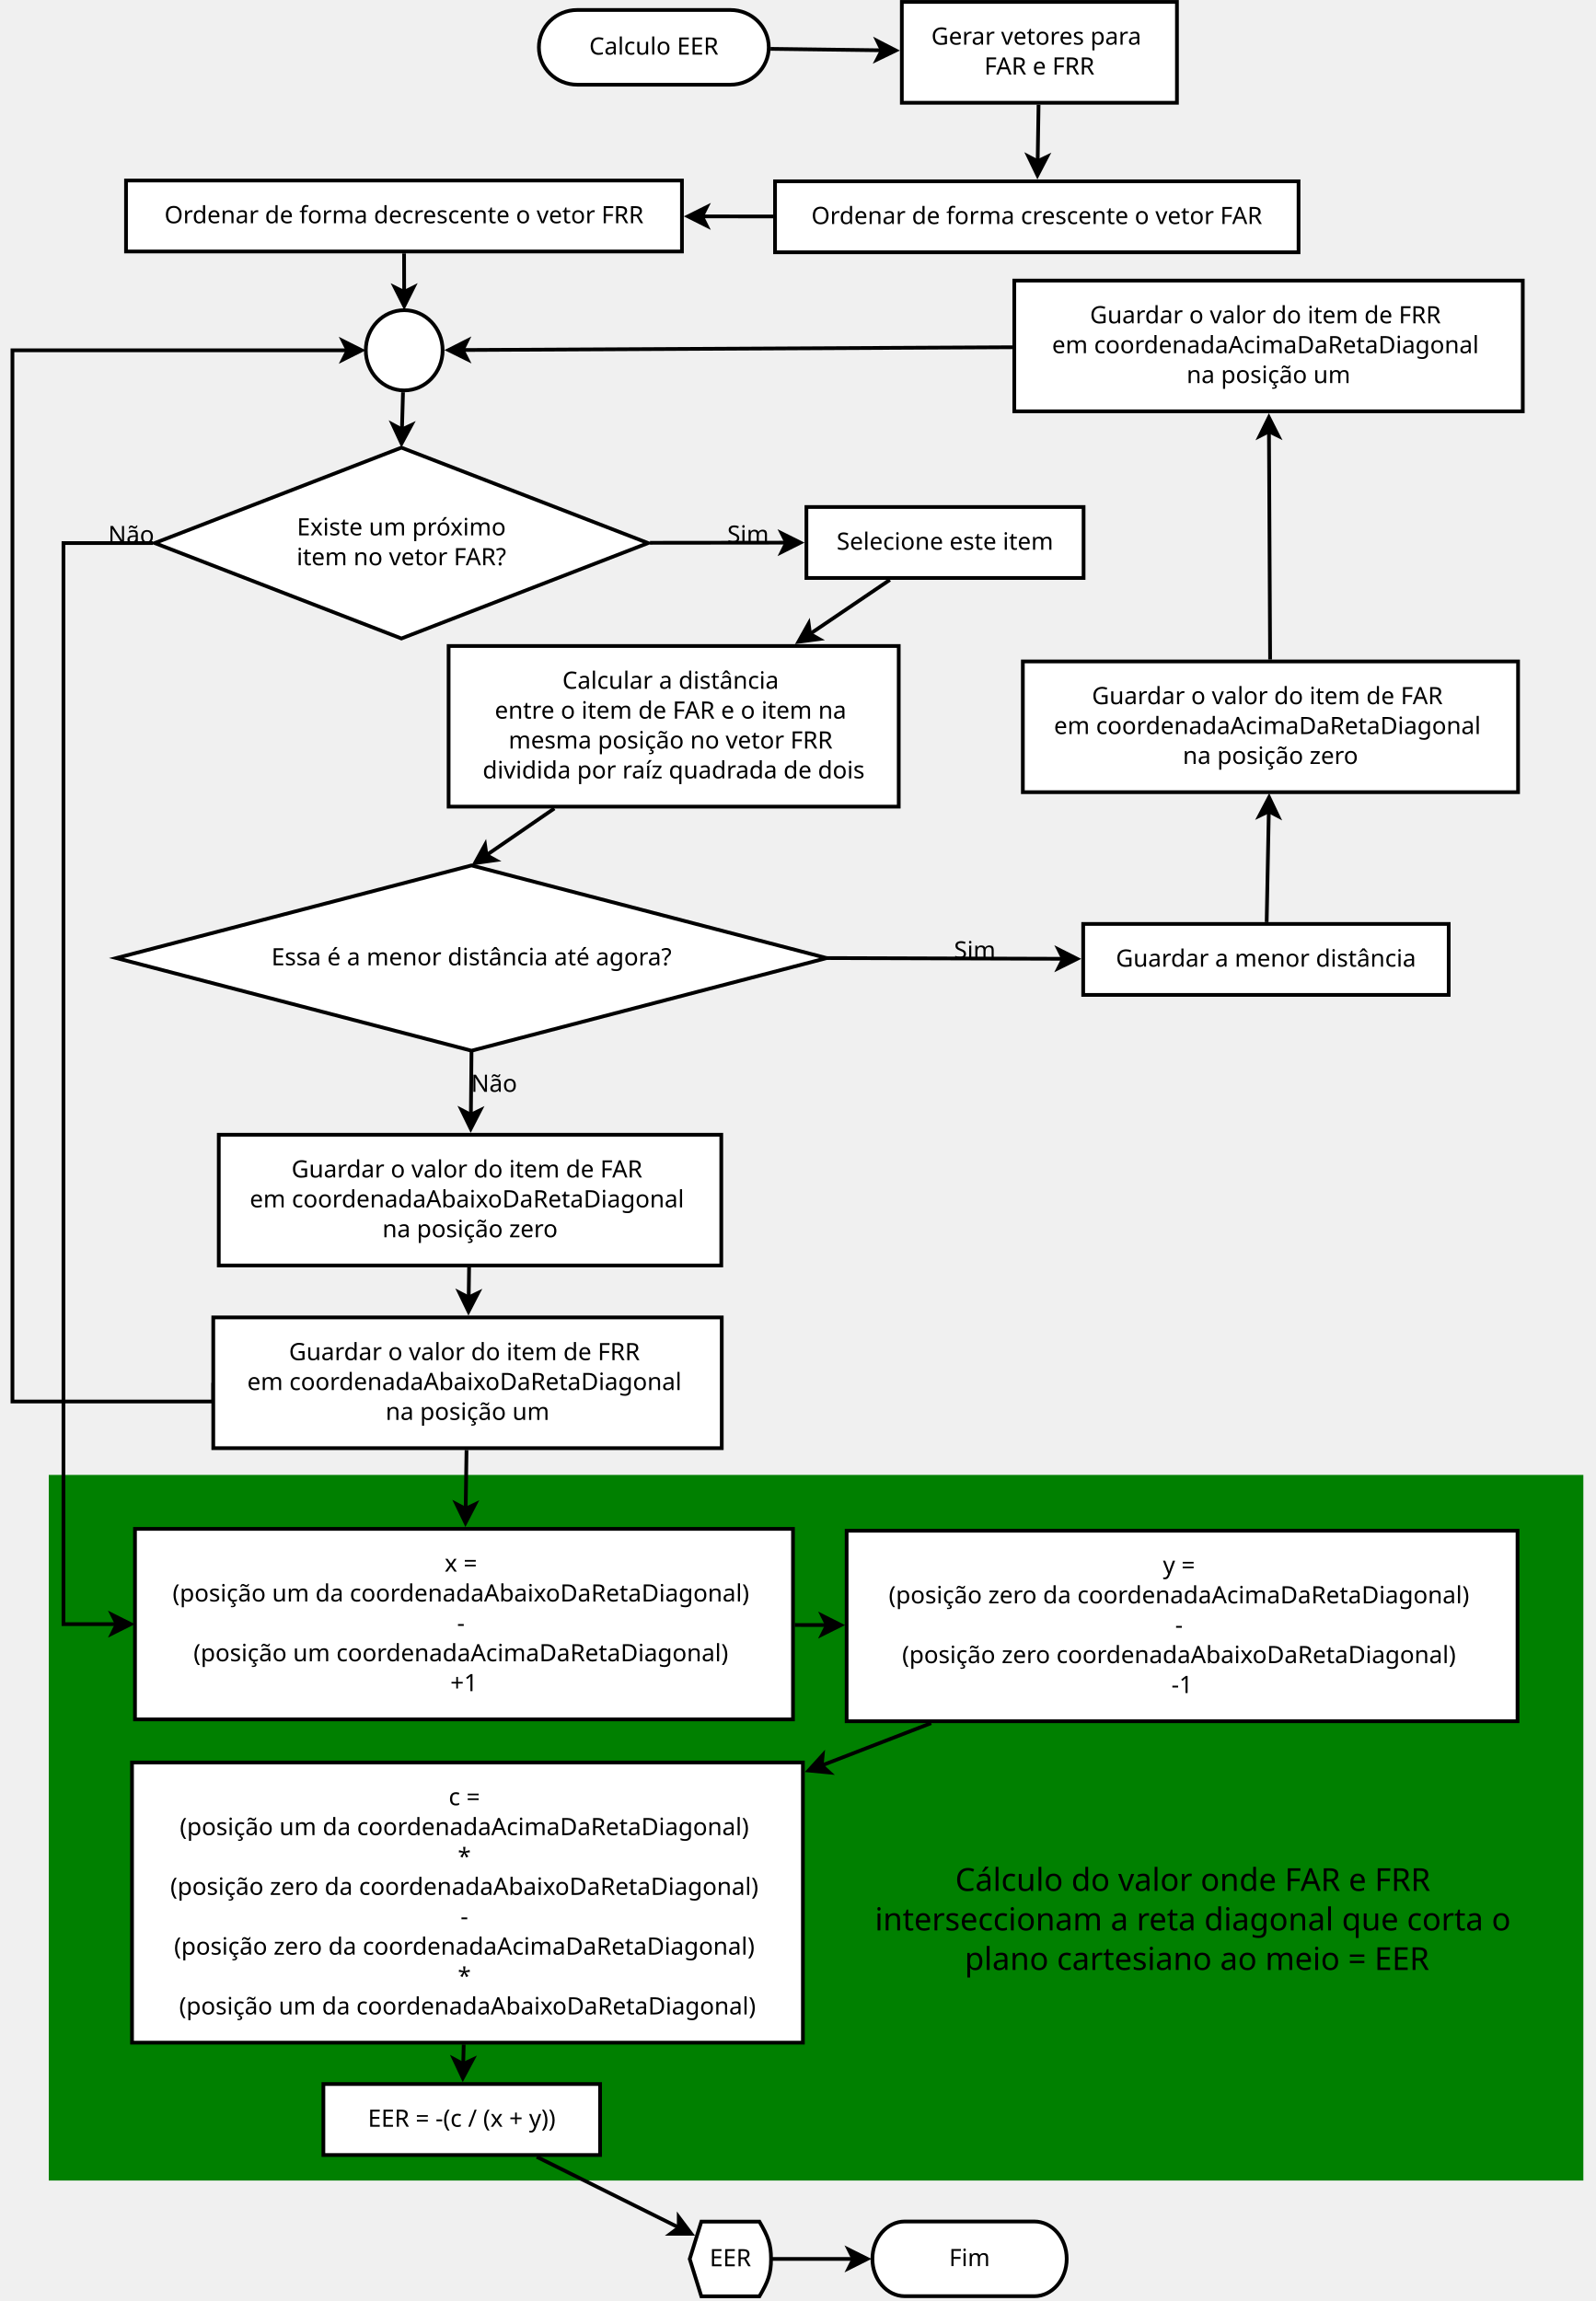
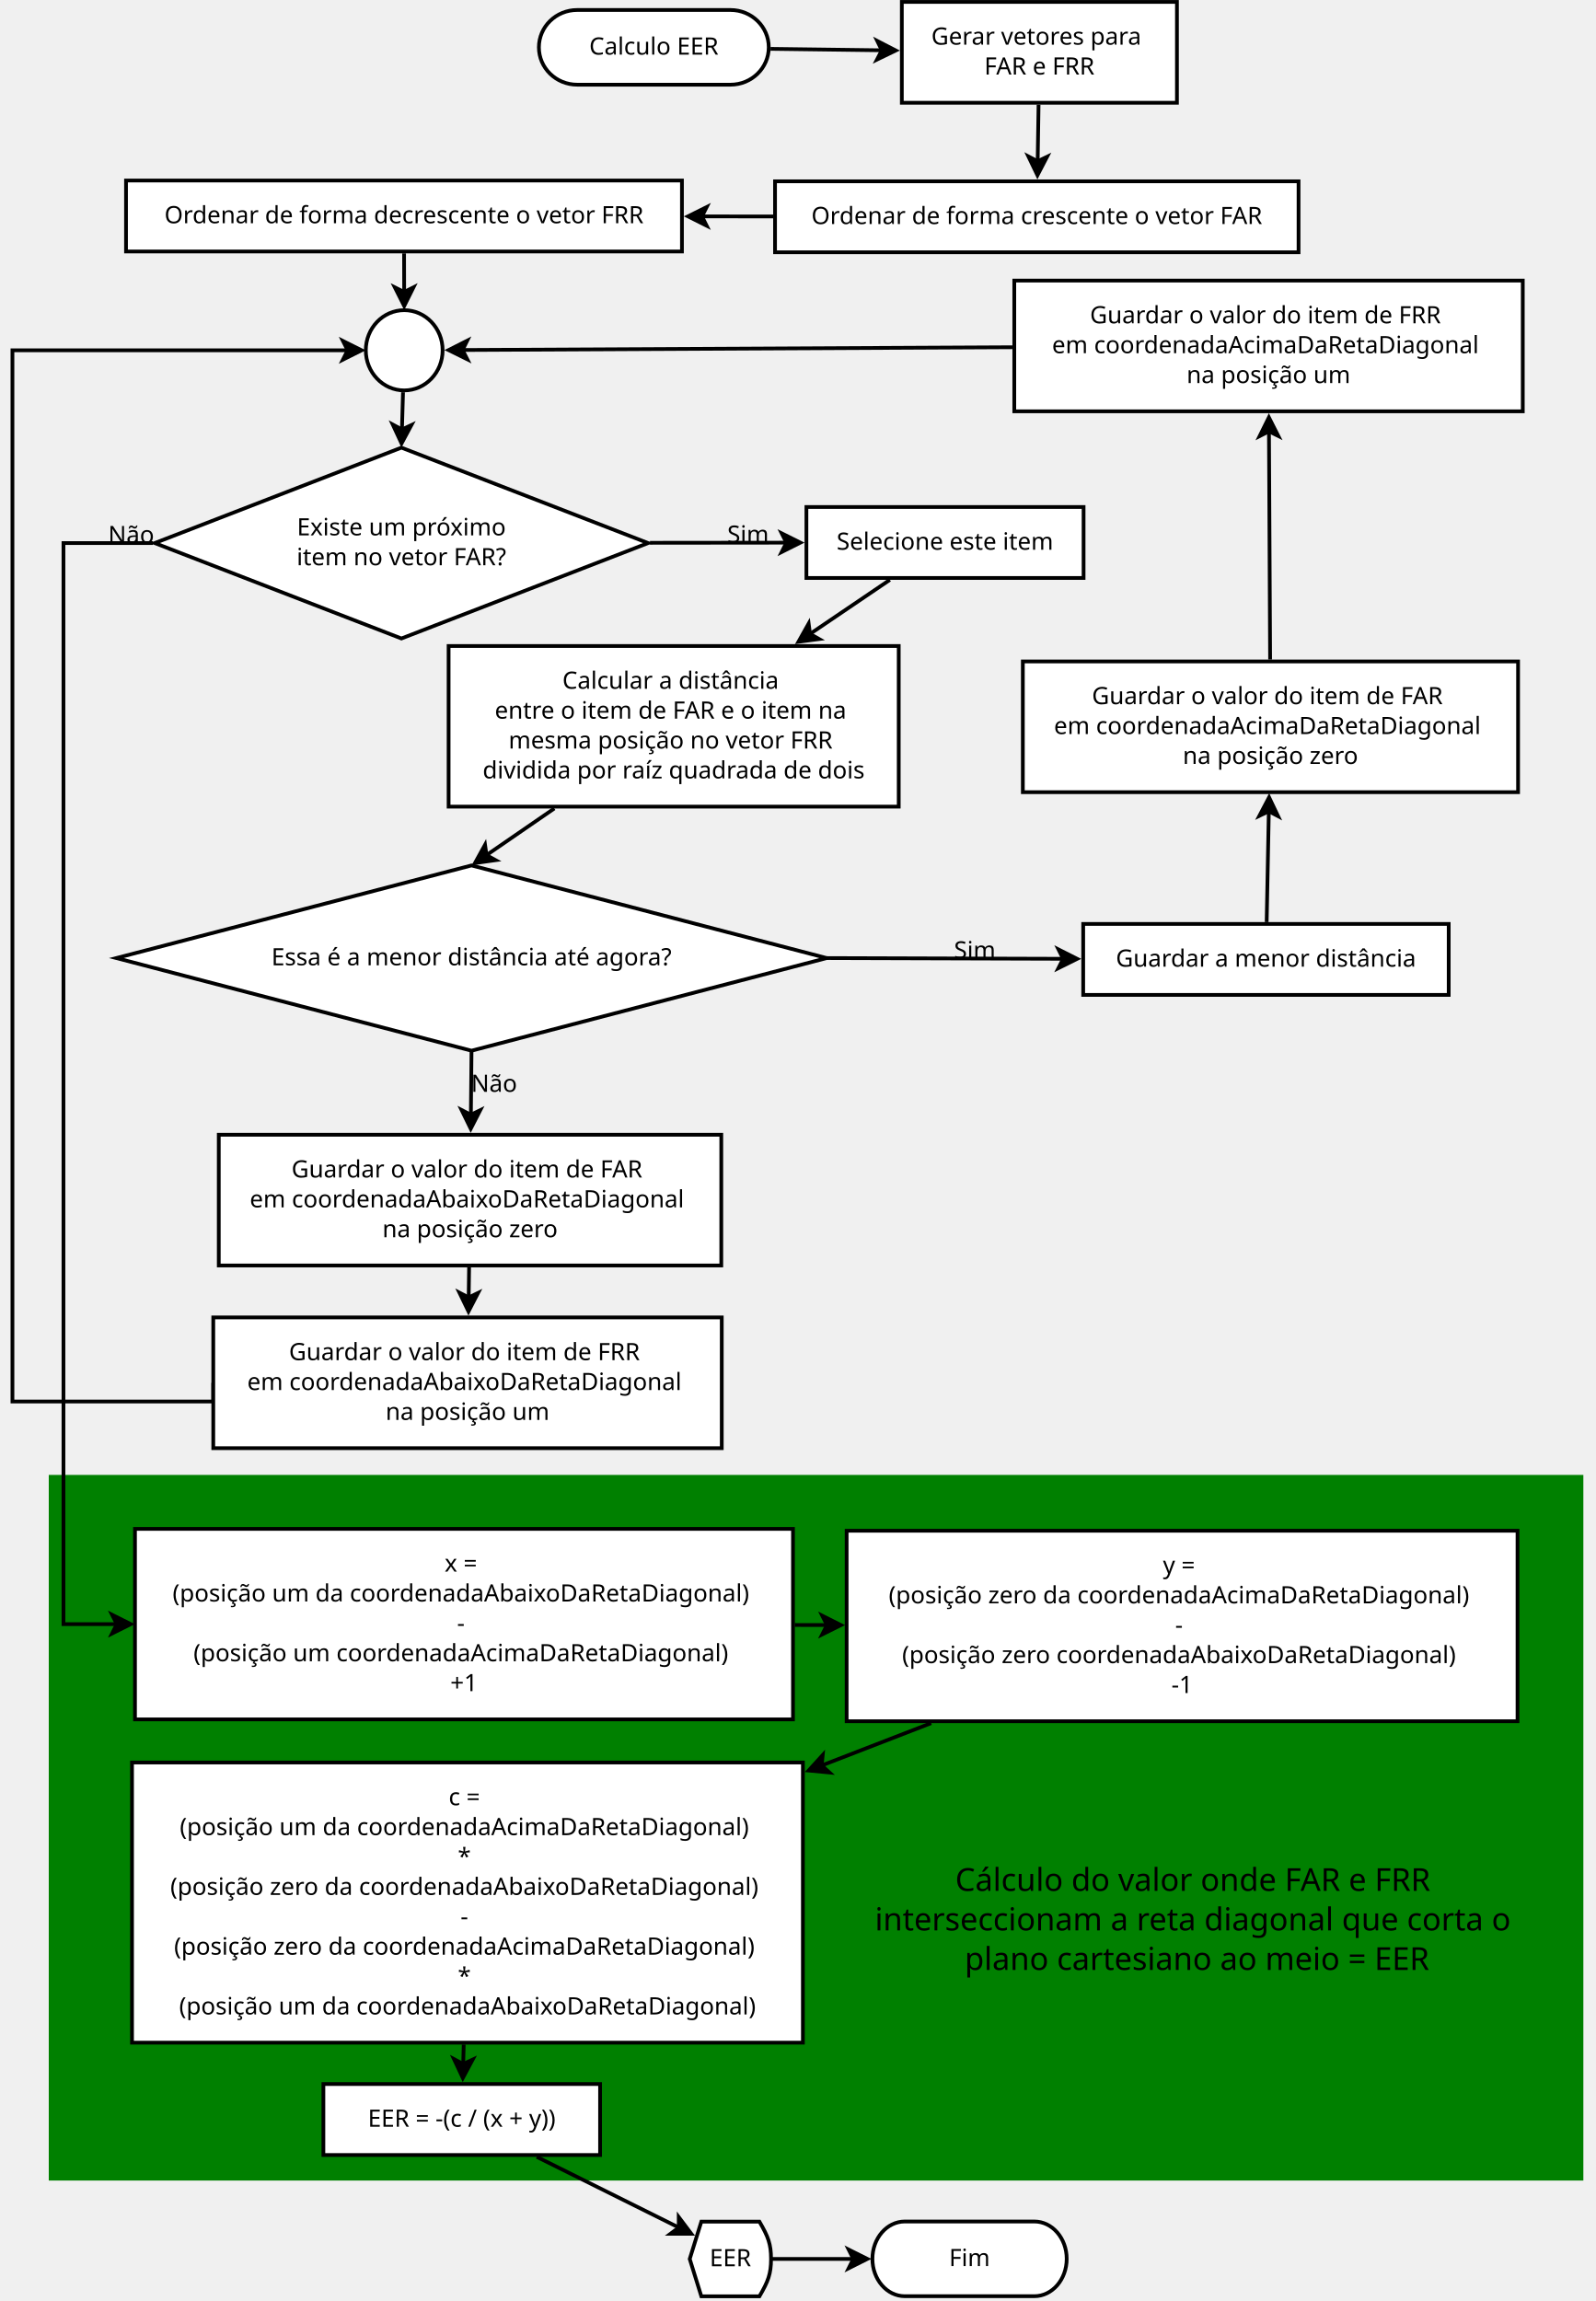
<svg xmlns="http://www.w3.org/2000/svg" width="43cm" height="62cm" viewBox="42 167 844 1232" version="1.1" id="svg1473">
  <defs id="defs1088" />
  <g id="Segundo plano">
    <rect style="fill:#008000;fill-opacity:1;stroke-opacity:1;stroke-width:2;stroke:none" x="62.885" y="956.7" width="821.635" height="377.805" rx="0" ry="0" id="rect1090" />
    <g id="g1098">
      <path style="fill: #ffffff; fill-opacity: 1; stroke-opacity: 1; stroke-width: 2; stroke: #000000" fill-rule="evenodd" d="M 345.815 172.346 L 427.865,172.346 C 439.193,172.346 448.377,181.301 448.377,192.346 C 448.377,203.392 439.193,212.346 427.865,212.346 L 345.815,212.346 C 334.486,212.346 325.302,203.392 325.302,192.346 C 325.302,181.301 334.486,172.346 345.815,172.346z" id="path1092" />
-       <text font-size="12.8" style="fill: #000000; fill-opacity: 1; stroke: none;text-anchor:middle;font-family:sans-serif;font-style:normal;font-weight:normal" x="386.84" y="196.228" id="text1096">
+       <text font-size="12.8px" style="font-style:normal;font-weight:normal;font-family:sans-serif;text-anchor:middle;fill:#000000;fill-opacity:1;stroke:none" x="386.84" y="196.228" id="text1096">
        <tspan x="386.84" y="196.228" id="tspan1094">Calculo EER</tspan>
      </text>
    </g>
    <g id="g1106">
      <rect style="fill: #ffffff; fill-opacity: 1; stroke-opacity: 1; stroke-width: 2; stroke: #000000" x="104.247" y="263.652" width="297.65" height="38" rx="0" ry="0" id="rect1100" />
-       <text font-size="12.8" style="fill: #000000; fill-opacity: 1; stroke: none;text-anchor:middle;font-family:sans-serif;font-style:normal;font-weight:normal" x="253.072" y="286.533" id="text1104">
+       <text font-size="12.8px" style="font-style:normal;font-weight:normal;font-family:sans-serif;text-anchor:middle;fill:#000000;fill-opacity:1;stroke:none" x="253.072" y="286.533" id="text1104">
        <tspan x="253.072" y="286.533" id="tspan1102">Ordenar de forma decrescente o vetor FRR</tspan>
      </text>
    </g>
    <g id="g1116">
      <polygon style="fill: #ffffff; fill-opacity: 1; stroke-opacity: 1; stroke-width: 2; stroke: #000000" fill-rule="evenodd" points="251.699,406.674 383.768,457.765 251.699,508.857 119.631,457.765 " id="polygon1108" />
-       <text font-size="12.8" style="fill: #000000; fill-opacity: 1; stroke: none;text-anchor:middle;font-family:sans-serif;font-style:normal;font-weight:normal" x="251.699" y="453.647" id="text1114">
+       <text font-size="12.8px" style="font-style:normal;font-weight:normal;font-family:sans-serif;text-anchor:middle;fill:#000000;fill-opacity:1;stroke:none" x="251.699" y="453.647" id="text1114">
        <tspan xml:space="preserve" x="251.699" y="453.647" id="tspan1110"> Existe um próximo</tspan>
        <tspan x="251.699" y="469.647" id="tspan1112">item no vetor FAR?</tspan>
      </text>
    </g>
-     <text font-size="12.8" style="fill: #000000; fill-opacity: 1; stroke: none;text-anchor:start;font-family:sans-serif;font-style:normal;font-weight:normal" x="575.918" y="206.084" id="text1120">
+     <text font-size="12.8px" style="font-style:normal;font-weight:normal;font-family:sans-serif;text-anchor:start;fill:#000000;fill-opacity:1;stroke:none" x="575.918" y="206.084" id="text1120">
      <tspan x="575.918" y="206.084" id="tspan1118" />
    </text>
    <g id="g1128">
      <rect style="fill: #ffffff; fill-opacity: 1; stroke-opacity: 1; stroke-width: 2; stroke: #000000" x="468.534" y="438.458" width="148.4" height="38" rx="0" ry="0" id="rect1122" />
-       <text font-size="12.8" style="fill: #000000; fill-opacity: 1; stroke: none;text-anchor:middle;font-family:sans-serif;font-style:normal;font-weight:normal" x="542.734" y="461.339" id="text1126">
+       <text font-size="12.8px" style="font-style:normal;font-weight:normal;font-family:sans-serif;text-anchor:middle;fill:#000000;fill-opacity:1;stroke:none" x="542.734" y="461.339" id="text1126">
        <tspan x="542.734" y="461.339" id="tspan1124">Selecione este item</tspan>
      </text>
    </g>
    <g id="g1134">
      <line style="fill: none; stroke-opacity: 1; stroke-width: 2; stroke: #000000" x1="384.768" y1="457.625" x2="457.806" y2="457.548" id="line1130" />
      <polygon style="fill: #000000; fill-opacity: 1; stroke-opacity: 1; stroke-width: 2; stroke: #000000" fill-rule="evenodd" points="465.306,457.54 455.311,462.55 457.806,457.548 455.3,452.55 " id="polygon1132" />
    </g>
-     <text font-size="12.8" style="fill: #000000; fill-opacity: 1; stroke: none;text-anchor:start;font-family:sans-serif;font-style:normal;font-weight:normal" x="426.154" y="457.582" id="text1138">
+     <text font-size="12.8px" style="font-style:normal;font-weight:normal;font-family:sans-serif;text-anchor:start;fill:#000000;fill-opacity:1;stroke:none" x="426.154" y="457.582" id="text1138">
      <tspan x="426.154" y="457.582" id="tspan1136">Sim</tspan>
    </text>
    <g id="g1152">
      <rect style="fill: #ffffff; fill-opacity: 1; stroke-opacity: 1; stroke-width: 2; stroke: #000000" x="276.962" y="512.884" width="241" height="86" rx="0" ry="0" id="rect1140" />
-       <text font-size="12.8" style="fill: #000000; fill-opacity: 1; stroke: none;text-anchor:middle;font-family:sans-serif;font-style:normal;font-weight:normal" x="397.462" y="535.765" id="text1150">
+       <text font-size="12.8px" style="font-style:normal;font-weight:normal;font-family:sans-serif;text-anchor:middle;fill:#000000;fill-opacity:1;stroke:none" x="397.462" y="535.765" id="text1150">
        <tspan x="397.462" y="535.765" id="tspan1142">Calcular a distância</tspan>
-         <tspan x="397.462" y="551.765" id="tspan1144">entre o item de FAR e o item na </tspan>
+         <tspan x="397.462" y="551.765" id="tspan1144">entre o item de FAR e o item na</tspan>
        <tspan x="397.462" y="567.765" id="tspan1146">mesma posição no vetor FRR</tspan>
        <tspan x="397.462" y="583.765" id="tspan1148">dividida por raíz quadrada de dois</tspan>
      </text>
    </g>
    <g id="g1158">
      <line style="fill: none; stroke-opacity: 1; stroke-width: 2; stroke: #000000" x1="513.208" y1="477.463" x2="470.471" y2="506.418" id="line1154" />
      <polygon style="fill: #000000; fill-opacity: 1; stroke-opacity: 1; stroke-width: 2; stroke: #000000" fill-rule="evenodd" points="464.262,510.625 469.736,500.877 470.471,506.418 475.345,509.156 " id="polygon1156" />
    </g>
    <g id="g1166">
      <polygon style="fill: #ffffff; fill-opacity: 1; stroke-opacity: 1; stroke-width: 2; stroke: #000000" fill-rule="evenodd" points="289.228,630.366 479.387,679.967 289.228,729.567 99.068,679.967 " id="polygon1160" />
-       <text font-size="12.8" style="fill: #000000; fill-opacity: 1; stroke: none;text-anchor:middle;font-family:sans-serif;font-style:normal;font-weight:normal" x="289.228" y="683.848" id="text1164">
+       <text font-size="12.8px" style="font-style:normal;font-weight:normal;font-family:sans-serif;text-anchor:middle;fill:#000000;fill-opacity:1;stroke:none" x="289.228" y="683.848" id="text1164">
        <tspan x="289.228" y="683.848" id="tspan1162">Essa é a menor distância até agora?</tspan>
      </text>
    </g>
    <g id="g1172">
      <line style="fill: none; stroke-opacity: 1; stroke-width: 2; stroke: #000000" x1="333.568" y1="599.853" x2="297.248" y2="624.847" id="line1168" />
      <polygon style="fill: #000000; fill-opacity: 1; stroke-opacity: 1; stroke-width: 2; stroke: #000000" fill-rule="evenodd" points="291.07,629.098 296.473,619.31 297.248,624.847 302.142,627.548 " id="polygon1170" />
    </g>
    <g id="g1180">
      <ellipse style="fill: #ffffff; fill-opacity: 1; stroke-opacity: 1; stroke-width: 2; stroke: #000000" cx="253.193" cy="354.555" rx="20.567" ry="21.481" id="ellipse1174" />
-       <text font-size="12.8" style="fill: #000000; fill-opacity: 1; stroke: none;text-anchor:middle;font-family:sans-serif;font-style:normal;font-weight:normal" x="253.193" y="358.436" id="text1178">
+       <text font-size="12.8px" style="font-style:normal;font-weight:normal;font-family:sans-serif;text-anchor:middle;fill:#000000;fill-opacity:1;stroke:none" x="253.193" y="358.436" id="text1178">
        <tspan x="253.193" y="358.436" id="tspan1176" />
      </text>
    </g>
    <g id="g1186">
      <line style="fill: none; stroke-opacity: 1; stroke-width: 2; stroke: #000000" x1="253.12" y1="302.656" x2="253.17" y2="323.338" id="line1182" />
      <polygon style="fill: #000000; fill-opacity: 1; stroke-opacity: 1; stroke-width: 2; stroke: #000000" fill-rule="evenodd" points="253.189,330.838 248.164,320.85 253.17,323.338 258.164,320.826 " id="polygon1184" />
    </g>
    <g id="g1194">
      <rect style="fill: #ffffff; fill-opacity: 1; stroke-opacity: 1; stroke-width: 2; stroke: #000000" x="616.724" y="661.69" width="195.7" height="38" rx="0" ry="0" id="rect1188" />
-       <text font-size="12.8" style="fill: #000000; fill-opacity: 1; stroke: none;text-anchor:middle;font-family:sans-serif;font-style:normal;font-weight:normal" x="714.574" y="684.571" id="text1192">
+       <text font-size="12.8px" style="font-style:normal;font-weight:normal;font-family:sans-serif;text-anchor:middle;fill:#000000;fill-opacity:1;stroke:none" x="714.574" y="684.571" id="text1192">
        <tspan x="714.574" y="684.571" id="tspan1190">Guardar a menor distância</tspan>
      </text>
    </g>
    <g id="g1200">
      <line style="fill: none; stroke-opacity: 1; stroke-width: 2; stroke: #000000" x1="479.388" y1="679.968" x2="605.985" y2="680.357" id="line1196" />
      <polygon style="fill: #000000; fill-opacity: 1; stroke-opacity: 1; stroke-width: 2; stroke: #000000" fill-rule="evenodd" points="613.485,680.38 603.47,685.349 605.985,680.357 603.5,675.349 " id="polygon1198" />
    </g>
-     <text font-size="12.8" style="fill: #000000; fill-opacity: 1; stroke: none;text-anchor:start;font-family:sans-serif;font-style:normal;font-weight:normal" x="547.554" y="680.176" id="text1204">
+     <text font-size="12.8px" style="font-style:normal;font-weight:normal;font-family:sans-serif;text-anchor:start;fill:#000000;fill-opacity:1;stroke:none" x="547.554" y="680.176" id="text1204">
      <tspan x="547.554" y="680.176" id="tspan1202">Sim</tspan>
    </text>
    <g id="g1210">
      <line style="fill: none; stroke-opacity: 1; stroke-width: 2; stroke: #000000" x1="289.228" y1="729.568" x2="288.887" y2="763.854" id="line1206" />
      <polygon style="fill: #000000; fill-opacity: 1; stroke-opacity: 1; stroke-width: 2; stroke: #000000" fill-rule="evenodd" points="288.812,771.353 283.912,761.304 288.887,763.854 293.911,761.404 " id="polygon1208" />
    </g>
-     <text font-size="12.8" style="fill: #000000; fill-opacity: 1; stroke: none;text-anchor:start;font-family:sans-serif;font-style:normal;font-weight:normal" x="289.008" y="751.578" id="text1214">
+     <text font-size="12.8px" style="font-style:normal;font-weight:normal;font-family:sans-serif;text-anchor:start;fill:#000000;fill-opacity:1;stroke:none" x="289.008" y="751.578" id="text1214">
      <tspan x="289.008" y="751.578" id="tspan1212">Não</tspan>
    </text>
    <g id="g1222">
      <rect style="fill: #ffffff; fill-opacity: 1; stroke-opacity: 1; stroke-width: 2; stroke: #000000" x="209.918" y="1282.83" width="148.15" height="38" rx="0" ry="0" id="rect1216" />
-       <text font-size="12.8" style="fill: #000000; fill-opacity: 1; stroke: none;text-anchor:middle;font-family:sans-serif;font-style:normal;font-weight:normal" x="283.993" y="1305.71" id="text1220">
+       <text font-size="12.8px" style="font-style:normal;font-weight:normal;font-family:sans-serif;text-anchor:middle;fill:#000000;fill-opacity:1;stroke:none" x="283.993" y="1305.71" id="text1220">
        <tspan x="283.993" y="1305.71" id="tspan1218">EER = -(c / (x + y))</tspan>
      </text>
    </g>
    <g id="g1230">
      <path style="fill: #ffffff; fill-opacity: 1; stroke-opacity: 1; stroke-width: 2; stroke: #000000" fill-rule="evenodd" d="M 412.278 1356.5 L 443.378,1356.5 C 448.043,1364.5 449.598,1368.5 449.598,1376.5 C 449.598,1384.5 448.043,1388.5 443.378,1396.5 L 412.278,1396.5 L 406.058,1376.5 L 412.278,1356.5z" id="path1224" />
-       <text font-size="12.8" style="fill: #000000; fill-opacity: 1; stroke: none;text-anchor:middle;font-family:sans-serif;font-style:normal;font-weight:normal" x="427.828" y="1380.39" id="text1228">
+       <text font-size="12.8px" style="font-style:normal;font-weight:normal;font-family:sans-serif;text-anchor:middle;fill:#000000;fill-opacity:1;stroke:none" x="427.828" y="1380.39" id="text1228">
        <tspan x="427.828" y="1380.39" id="tspan1226">EER</tspan>
      </text>
    </g>
    <g id="g1236">
      <line style="fill: none; stroke-opacity: 1; stroke-width: 2; stroke: #000000" x1="324.181" y1="1321.83" x2="400.191" y2="1359.65" id="line1232" />
      <polygon style="fill: #000000; fill-opacity: 1; stroke-opacity: 1; stroke-width: 2; stroke: #000000" fill-rule="evenodd" points="406.906,1363 395.725,1363.02 400.191,1359.65 400.181,1354.06 " id="polygon1234" />
    </g>
    <g id="g1246">
      <rect style="fill: #ffffff; fill-opacity: 1; stroke-opacity: 1; stroke-width: 2; stroke: #000000" x="519.622" y="168.023" width="147.3" height="54" rx="0" ry="0" id="rect1238" />
-       <text font-size="12.8" style="fill: #000000; fill-opacity: 1; stroke: none;text-anchor:middle;font-family:sans-serif;font-style:normal;font-weight:normal" x="593.272" y="190.904" id="text1244">
-         <tspan x="593.272" y="190.904" id="tspan1240">Gerar vetores para </tspan>
+       <text font-size="12.8px" style="font-style:normal;font-weight:normal;font-family:sans-serif;text-anchor:middle;fill:#000000;fill-opacity:1;stroke:none" x="593.272" y="190.904" id="text1244">
+         <tspan x="593.272" y="190.904" id="tspan1240">Gerar vetores para</tspan>
        <tspan x="593.272" y="206.904" id="tspan1242">FAR e FRR</tspan>
      </text>
    </g>
    <g id="g1252">
      <line style="fill: none; stroke-opacity: 1; stroke-width: 2; stroke: #000000" x1="449.315" y1="193.156" x2="508.884" y2="193.929" id="line1248" />
      <polygon style="fill: #000000; fill-opacity: 1; stroke-opacity: 1; stroke-width: 2; stroke: #000000" fill-rule="evenodd" points="516.383,194.026 506.319,198.896 508.884,193.929 506.449,188.897 " id="polygon1250" />
    </g>
    <g id="g1258">
      <line style="fill: none; stroke-opacity: 1; stroke-width: 2; stroke: #000000" x1="592.831" y1="223.024" x2="592.353" y2="253.339" id="line1254" />
      <polygon style="fill: #000000; fill-opacity: 1; stroke-opacity: 1; stroke-width: 2; stroke: #000000" fill-rule="evenodd" points="592.235,260.838 587.393,250.761 592.353,253.339 597.392,250.919 " id="polygon1256" />
    </g>
-     <text font-size="12.8" style="fill: #000000; fill-opacity: 1; stroke: none;text-anchor:start;font-family:sans-serif;font-style:normal;font-weight:normal" x="575.918" y="206.084" id="text1262">
+     <text font-size="12.8px" style="font-style:normal;font-weight:normal;font-family:sans-serif;text-anchor:start;fill:#000000;fill-opacity:1;stroke:none" x="575.918" y="206.084" id="text1262">
      <tspan x="575.918" y="206.084" id="tspan1260" />
    </text>
    <g id="g1284">
      <rect style="fill: #ffffff; fill-opacity: 1; stroke-opacity: 1; stroke-width: 2; stroke: #000000" x="107.456" y="1110.68" width="359.2" height="150" rx="0" ry="0" id="rect1264" />
-       <text font-size="12.8" style="fill: #000000; fill-opacity: 1; stroke: none;text-anchor:middle;font-family:sans-serif;font-style:normal;font-weight:normal" x="287.056" y="1133.56" id="text1282">
-         <tspan x="287.056" y="1133.56" id="tspan1266">c = </tspan>
+       <text font-size="12.8px" style="font-style:normal;font-weight:normal;font-family:sans-serif;text-anchor:middle;fill:#000000;fill-opacity:1;stroke:none" x="287.056" y="1133.56" id="text1282">
+         <tspan x="287.056" y="1133.56" id="tspan1266">c =</tspan>
        <tspan x="287.056" y="1149.56" id="tspan1268">(posição um da coordenadaAcimaDaRetaDiagonal)</tspan>
        <tspan x="287.056" y="1165.56" id="tspan1270">*</tspan>
        <tspan x="287.056" y="1181.56" id="tspan1272">(posição zero da coordenadaAbaixoDaRetaDiagonal)</tspan>
        <tspan x="287.056" y="1197.56" id="tspan1274">-</tspan>
        <tspan x="287.056" y="1213.56" id="tspan1276">(posição zero da coordenadaAcimaDaRetaDiagonal)</tspan>
        <tspan x="287.056" y="1229.56" id="tspan1278">*</tspan>
        <tspan x="287.056" y="1245.56" id="tspan1280">(posição um da coordenadaAbaixoDaRetaDiagonal)</tspan>
      </text>
    </g>
    <g id="g1300">
      <rect style="fill: #ffffff; fill-opacity: 1; stroke-opacity: 1; stroke-width: 2; stroke: #000000" x="109.045" y="985.592" width="352.3" height="102" rx="0" ry="0" id="rect1286" />
-       <text font-size="12.8" style="fill: #000000; fill-opacity: 1; stroke: none;text-anchor:middle;font-family:sans-serif;font-style:normal;font-weight:normal" x="285.195" y="1008.47" id="text1298">
-         <tspan x="285.195" y="1008.47" id="tspan1288">x = </tspan>
+       <text font-size="12.8px" style="font-style:normal;font-weight:normal;font-family:sans-serif;text-anchor:middle;fill:#000000;fill-opacity:1;stroke:none" x="285.195" y="1008.47" id="text1298">
+         <tspan x="285.195" y="1008.47" id="tspan1288">x =</tspan>
        <tspan x="285.195" y="1024.47" id="tspan1290">(posição um da coordenadaAbaixoDaRetaDiagonal)</tspan>
        <tspan xml:space="preserve" x="285.195" y="1040.47" id="tspan1292"> - </tspan>
        <tspan x="285.195" y="1056.47" id="tspan1294">(posição um coordenadaAcimaDaRetaDiagonal)</tspan>
        <tspan x="285.195" y="1072.47" id="tspan1296">+1</tspan>
      </text>
    </g>
-     <g id="g1306">
-       <line style="fill: none; stroke-opacity: 1; stroke-width: 2; stroke: #000000" x1="286.556" y1="943.377" x2="286.096" y2="974.859" id="line1302" />
-       <polygon style="fill: #000000; fill-opacity: 1; stroke-opacity: 1; stroke-width: 2; stroke: #000000" fill-rule="evenodd" points="285.987,982.358 281.133,972.286 286.096,974.859 291.132,972.432 " id="polygon1304" />
-     </g>
    <g id="g1312">
      <line style="fill: none; stroke-opacity: 1; stroke-width: 2; stroke: #000000" x1="462.333" y1="1037.05" x2="479.526" y2="1037.09" id="line1308" />
      <polygon style="fill: #000000; fill-opacity: 1; stroke-opacity: 1; stroke-width: 2; stroke: #000000" fill-rule="evenodd" points="487.025,1037.11 477.013,1042.09 479.526,1037.09 477.038,1032.09 " id="polygon1310" />
    </g>
    <g id="g1318">
      <line style="fill: none; stroke-opacity: 1; stroke-width: 2; stroke: #000000" x1="535.323" y1="1089.59" x2="476.725" y2="1112.27" id="line1314" />
      <polygon style="fill: #000000; fill-opacity: 1; stroke-opacity: 1; stroke-width: 2; stroke: #000000" fill-rule="evenodd" points="469.731,1114.97 477.252,1106.7 476.725,1112.27 480.862,1116.03 " id="polygon1316" />
    </g>
    <g id="g1324">
      <line style="fill: none; stroke-opacity: 1; stroke-width: 2; stroke: #000000" x1="285.052" y1="1261.68" x2="284.777" y2="1272.1" id="line1320" />
      <polygon style="fill: #000000; fill-opacity: 1; stroke-opacity: 1; stroke-width: 2; stroke: #000000" fill-rule="evenodd" points="284.579,1279.6 279.844,1269.47 284.777,1272.1 289.841,1269.74 " id="polygon1322" />
    </g>
    <g id="g1330">
      <polyline style="fill: none; stroke-opacity: 1; stroke-width: 2; stroke: #000000" points="150.957,907.374 150.957,917.392 43.435,917.392 43.435,354.554 222.89,354.554 " id="polyline1326" />
      <polygon style="fill: #000000; fill-opacity: 1; stroke-opacity: 1; stroke-width: 2; stroke: #000000" fill-rule="evenodd" points="230.39,354.554 220.39,359.554 222.89,354.554 220.39,349.554 " id="polygon1328" />
    </g>
    <g id="g1336">
      <polyline style="fill: none; stroke-opacity: 1; stroke-width: 2; stroke: #000000" points="118.631,457.766 70.753,457.766 70.753,1036.59 99.308,1036.59 " id="polyline1332" />
      <polygon style="fill: #000000; fill-opacity: 1; stroke-opacity: 1; stroke-width: 2; stroke: #000000" fill-rule="evenodd" points="106.809,1036.59 96.808,1041.59 99.308,1036.59 96.808,1031.59 " id="polygon1334" />
    </g>
-     <text font-size="12.8" style="fill: #000000; fill-opacity: 1; stroke: none;text-anchor:start;font-family:sans-serif;font-style:normal;font-weight:normal" x="94.692" y="457.766" id="text1340">
+     <text font-size="12.8px" style="font-style:normal;font-weight:normal;font-family:sans-serif;text-anchor:start;fill:#000000;fill-opacity:1;stroke:none" x="94.692" y="457.766" id="text1340">
      <tspan x="94.692" y="457.766" id="tspan1338">Não</tspan>
    </text>
    <g id="g1348">
      <rect style="fill: #ffffff; fill-opacity: 1; stroke-opacity: 1; stroke-width: 2; stroke: #000000" x="451.734" y="264.078" width="280.3" height="38" rx="0" ry="0" id="rect1342" />
-       <text font-size="12.8" style="fill: #000000; fill-opacity: 1; stroke: none;text-anchor:middle;font-family:sans-serif;font-style:normal;font-weight:normal" x="591.884" y="286.959" id="text1346">
+       <text font-size="12.8px" style="font-style:normal;font-weight:normal;font-family:sans-serif;text-anchor:middle;fill:#000000;fill-opacity:1;stroke:none" x="591.884" y="286.959" id="text1346">
        <tspan x="591.884" y="286.959" id="tspan1344">Ordenar de forma crescente o vetor FAR</tspan>
      </text>
    </g>
    <g id="g1354">
      <line style="fill: none; stroke-opacity: 1; stroke-width: 2; stroke: #000000" x1="450.747" y1="282.901" x2="412.63" y2="282.853" id="line1350" />
      <polygon style="fill: #000000; fill-opacity: 1; stroke-opacity: 1; stroke-width: 2; stroke: #000000" fill-rule="evenodd" points="405.13,282.843 415.137,277.856 412.63,282.853 415.124,287.856 " id="polygon1352" />
    </g>
    <g id="g1360">
      <line style="fill: none; stroke-opacity: 1; stroke-width: 2; stroke: #000000" x1="252.55" y1="377.013" x2="251.979" y2="396.942" id="line1356" />
      <polygon style="fill: #000000; fill-opacity: 1; stroke-opacity: 1; stroke-width: 2; stroke: #000000" fill-rule="evenodd" points="251.764,404.439 247.052,394.3 251.979,396.942 257.048,394.586 " id="polygon1358" />
    </g>
    <g id="g1372">
      <rect style="fill: #ffffff; fill-opacity: 1; stroke-opacity: 1; stroke-width: 2; stroke: #000000" x="579.832" y="317.228" width="272.25" height="70" rx="0" ry="0" id="rect1362" />
-       <text font-size="12.8" style="fill: #000000; fill-opacity: 1; stroke: none;text-anchor:middle;font-family:sans-serif;font-style:normal;font-weight:normal" x="715.957" y="340.109" id="text1370">
+       <text font-size="12.8px" style="font-style:normal;font-weight:normal;font-family:sans-serif;text-anchor:middle;fill:#000000;fill-opacity:1;stroke:none" x="715.957" y="340.109" id="text1370">
        <tspan x="715.957" y="340.109" id="tspan1364">Guardar o valor do item de FRR</tspan>
        <tspan x="715.957" y="356.109" id="tspan1366">em coordenadaAcimaDaRetaDiagonal</tspan>
        <tspan x="715.957" y="372.109" id="tspan1368">na posição um</tspan>
      </text>
    </g>
    <g id="g1384">
      <rect style="fill: #ffffff; fill-opacity: 1; stroke-opacity: 1; stroke-width: 2; stroke: #000000" x="584.414" y="521.148" width="265.15" height="70" rx="0" ry="0" id="rect1374" />
-       <text font-size="12.8" style="fill: #000000; fill-opacity: 1; stroke: none;text-anchor:middle;font-family:sans-serif;font-style:normal;font-weight:normal" x="716.989" y="544.029" id="text1382">
+       <text font-size="12.8px" style="font-style:normal;font-weight:normal;font-family:sans-serif;text-anchor:middle;fill:#000000;fill-opacity:1;stroke:none" x="716.989" y="544.029" id="text1382">
        <tspan x="716.989" y="544.029" id="tspan1376">Guardar o valor do item de FAR</tspan>
        <tspan x="716.989" y="560.029" id="tspan1378">em coordenadaAcimaDaRetaDiagonal</tspan>
        <tspan x="716.989" y="576.029" id="tspan1380">na posição zero</tspan>
      </text>
    </g>
    <g id="g1390">
      <line style="fill: none; stroke-opacity: 1; stroke-width: 2; stroke: #000000" x1="714.961" y1="660.713" x2="716.112" y2="601.396" id="line1386" />
      <polygon style="fill: #000000; fill-opacity: 1; stroke-opacity: 1; stroke-width: 2; stroke: #000000" fill-rule="evenodd" points="716.257,593.898 721.062,603.993 716.112,601.396 711.064,603.799 " id="polygon1388" />
    </g>
    <g id="g1396">
      <line style="fill: none; stroke-opacity: 1; stroke-width: 2; stroke: #000000" x1="716.807" y1="520.141" x2="716.188" y2="397.971" id="line1392" />
      <polygon style="fill: #000000; fill-opacity: 1; stroke-opacity: 1; stroke-width: 2; stroke: #000000" fill-rule="evenodd" points="716.151,390.471 721.201,400.446 716.188,397.971 711.201,400.496 " id="polygon1394" />
    </g>
    <g id="g1402">
      <line style="fill: none; stroke-opacity: 1; stroke-width: 2; stroke: #000000" x1="578.842" y1="352.917" x2="284.452" y2="354.398" id="line1398" />
      <polygon style="fill: #000000; fill-opacity: 1; stroke-opacity: 1; stroke-width: 2; stroke: #000000" fill-rule="evenodd" points="276.952,354.435 286.927,349.385 284.452,354.398 286.977,359.385 " id="polygon1400" />
    </g>
    <g id="g1414">
      <rect style="fill: #ffffff; fill-opacity: 1; stroke-opacity: 1; stroke-width: 2; stroke: #000000" x="150.957" y="872.374" width="272.25" height="70" rx="0" ry="0" id="rect1404" />
-       <text font-size="12.8" style="fill: #000000; fill-opacity: 1; stroke: none;text-anchor:middle;font-family:sans-serif;font-style:normal;font-weight:normal" x="287.082" y="895.255" id="text1412">
+       <text font-size="12.8px" style="font-style:normal;font-weight:normal;font-family:sans-serif;text-anchor:middle;fill:#000000;fill-opacity:1;stroke:none" x="287.082" y="895.255" id="text1412">
        <tspan x="287.082" y="895.255" id="tspan1406">Guardar o valor do item de FRR</tspan>
        <tspan x="287.082" y="911.255" id="tspan1408">em coordenadaAbaixoDaRetaDiagonal</tspan>
        <tspan x="287.082" y="927.255" id="tspan1410">na posição um</tspan>
      </text>
    </g>
    <g id="g1426">
      <rect style="fill: #ffffff; fill-opacity: 1; stroke-opacity: 1; stroke-width: 2; stroke: #000000" x="153.907" y="774.564" width="269.05" height="70" rx="0" ry="0" id="rect1416" />
-       <text font-size="12.8" style="fill: #000000; fill-opacity: 1; stroke: none;text-anchor:middle;font-family:sans-serif;font-style:normal;font-weight:normal" x="288.432" y="797.445" id="text1424">
+       <text font-size="12.8px" style="font-style:normal;font-weight:normal;font-family:sans-serif;text-anchor:middle;fill:#000000;fill-opacity:1;stroke:none" x="288.432" y="797.445" id="text1424">
        <tspan x="288.432" y="797.445" id="tspan1418">Guardar o valor do item de FAR</tspan>
        <tspan x="288.432" y="813.445" id="tspan1420">em coordenadaAbaixoDaRetaDiagonal</tspan>
        <tspan x="288.432" y="829.445" id="tspan1422">na posição zero</tspan>
      </text>
    </g>
    <g id="g1432">
      <line style="fill: none; stroke-opacity: 1; stroke-width: 2; stroke: #000000" x1="287.935" y1="845.526" x2="287.713" y2="861.676" id="line1428" />
      <polygon style="fill: #000000; fill-opacity: 1; stroke-opacity: 1; stroke-width: 2; stroke: #000000" fill-rule="evenodd" points="287.609,869.176 282.748,859.108 287.713,861.676 292.747,859.246 " id="polygon1430" />
    </g>
    <g id="g1448">
      <rect style="fill: #ffffff; fill-opacity: 1; stroke-opacity: 1; stroke-width: 2; stroke: #000000" x="490.074" y="986.586" width="359.2" height="102" rx="0" ry="0" id="rect1434" />
-       <text font-size="12.8" style="fill: #000000; fill-opacity: 1; stroke: none;text-anchor:middle;font-family:sans-serif;font-style:normal;font-weight:normal" x="669.674" y="1009.47" id="text1446">
-         <tspan x="669.674" y="1009.47" id="tspan1436">y = </tspan>
+       <text font-size="12.8px" style="font-style:normal;font-weight:normal;font-family:sans-serif;text-anchor:middle;fill:#000000;fill-opacity:1;stroke:none" x="669.674" y="1009.47" id="text1446">
+         <tspan x="669.674" y="1009.47" id="tspan1436">y =</tspan>
        <tspan x="669.674" y="1025.47" id="tspan1438">(posição zero da coordenadaAcimaDaRetaDiagonal)</tspan>
        <tspan xml:space="preserve" x="669.674" y="1041.47" id="tspan1440"> - </tspan>
        <tspan x="669.674" y="1057.47" id="tspan1442">(posição zero coordenadaAbaixoDaRetaDiagonal)</tspan>
        <tspan x="669.674" y="1073.47" id="tspan1444">-1</tspan>
      </text>
    </g>
-     <text font-size="16.933" style="fill: #000000; fill-opacity: 1; stroke: none;text-anchor:middle;font-family:sans-serif;font-style:normal;font-weight:normal" x="677.626" y="1179.41" id="text1456">
+     <text font-size="16.933px" style="font-style:normal;font-weight:normal;font-family:sans-serif;text-anchor:middle;fill:#000000;fill-opacity:1;stroke:none" x="677.626" y="1179.41" id="text1456">
      <tspan x="677.626" y="1179.41" id="tspan1450">Cálculo do valor onde FAR e FRR</tspan>
-       <tspan x="677.626" y="1200.57" id="tspan1452">interseccionam a reta diagonal que corta o </tspan>
+       <tspan x="677.626" y="1200.57" id="tspan1452">interseccionam a reta diagonal que corta o</tspan>
      <tspan x="677.626" y="1221.74" id="tspan1454">plano cartesiano ao meio = EER</tspan>
    </text>
    <g id="g1464">
      <path style="fill: #ffffff; fill-opacity: 1; stroke-opacity: 1; stroke-width: 2; stroke: #000000" fill-rule="evenodd" d="M 521.214 1356.43 L 590.558,1356.43 C 600.133,1356.43 607.894,1365.38 607.894,1376.43 C 607.894,1387.47 600.133,1396.43 590.558,1396.43 L 521.214,1396.43 C 511.64,1396.43 503.878,1387.47 503.878,1376.43 C 503.878,1365.38 511.64,1356.43 521.214,1356.43z" id="path1458" />
-       <text font-size="12.8" style="fill: #000000; fill-opacity: 1; stroke: none;text-anchor:middle;font-family:sans-serif;font-style:normal;font-weight:normal" x="555.886" y="1380.31" id="text1462">
+       <text font-size="12.8px" style="font-style:normal;font-weight:normal;font-family:sans-serif;text-anchor:middle;fill:#000000;fill-opacity:1;stroke:none" x="555.886" y="1380.31" id="text1462">
        <tspan x="555.886" y="1380.31" id="tspan1460">Fim</tspan>
      </text>
    </g>
    <g id="g1470">
      <line style="fill: none; stroke-opacity: 1; stroke-width: 2; stroke: #000000" x1="450.085" y1="1376.49" x2="493.661" y2="1376.47" id="line1466" />
      <polygon style="fill: #000000; fill-opacity: 1; stroke-opacity: 1; stroke-width: 2; stroke: #000000" fill-rule="evenodd" points="501.161,1376.46 491.165,1381.47 493.661,1376.47 491.158,1371.47 " id="polygon1468" />
    </g>
  </g>
</svg>
